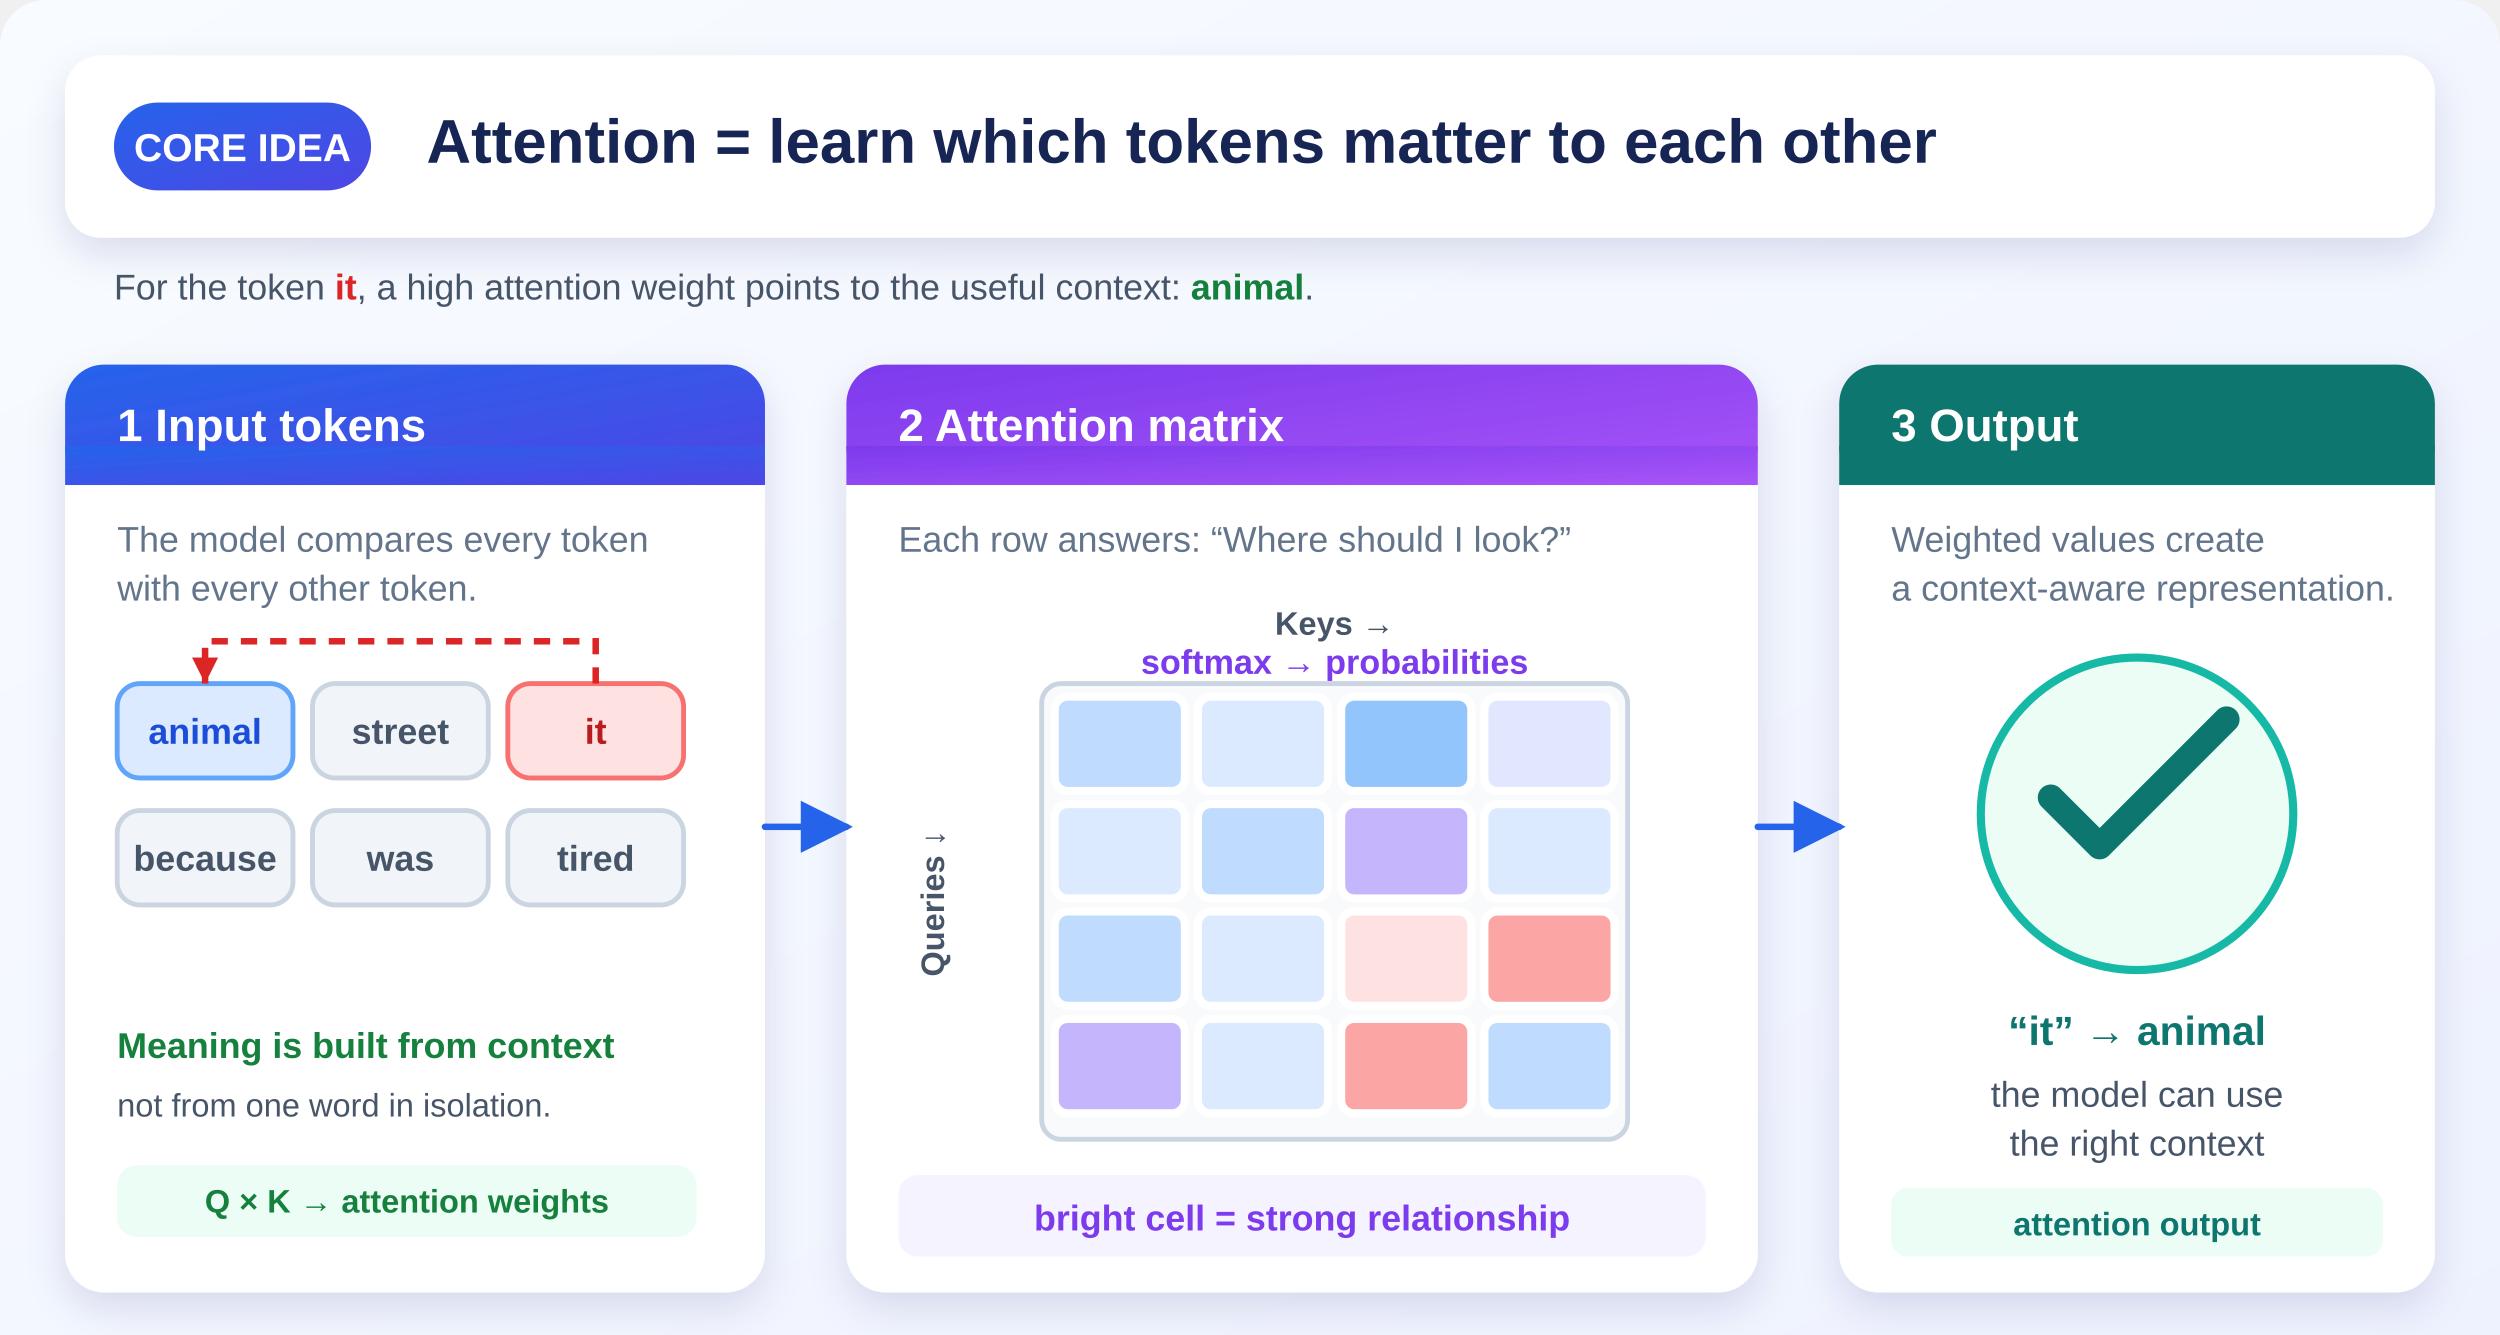
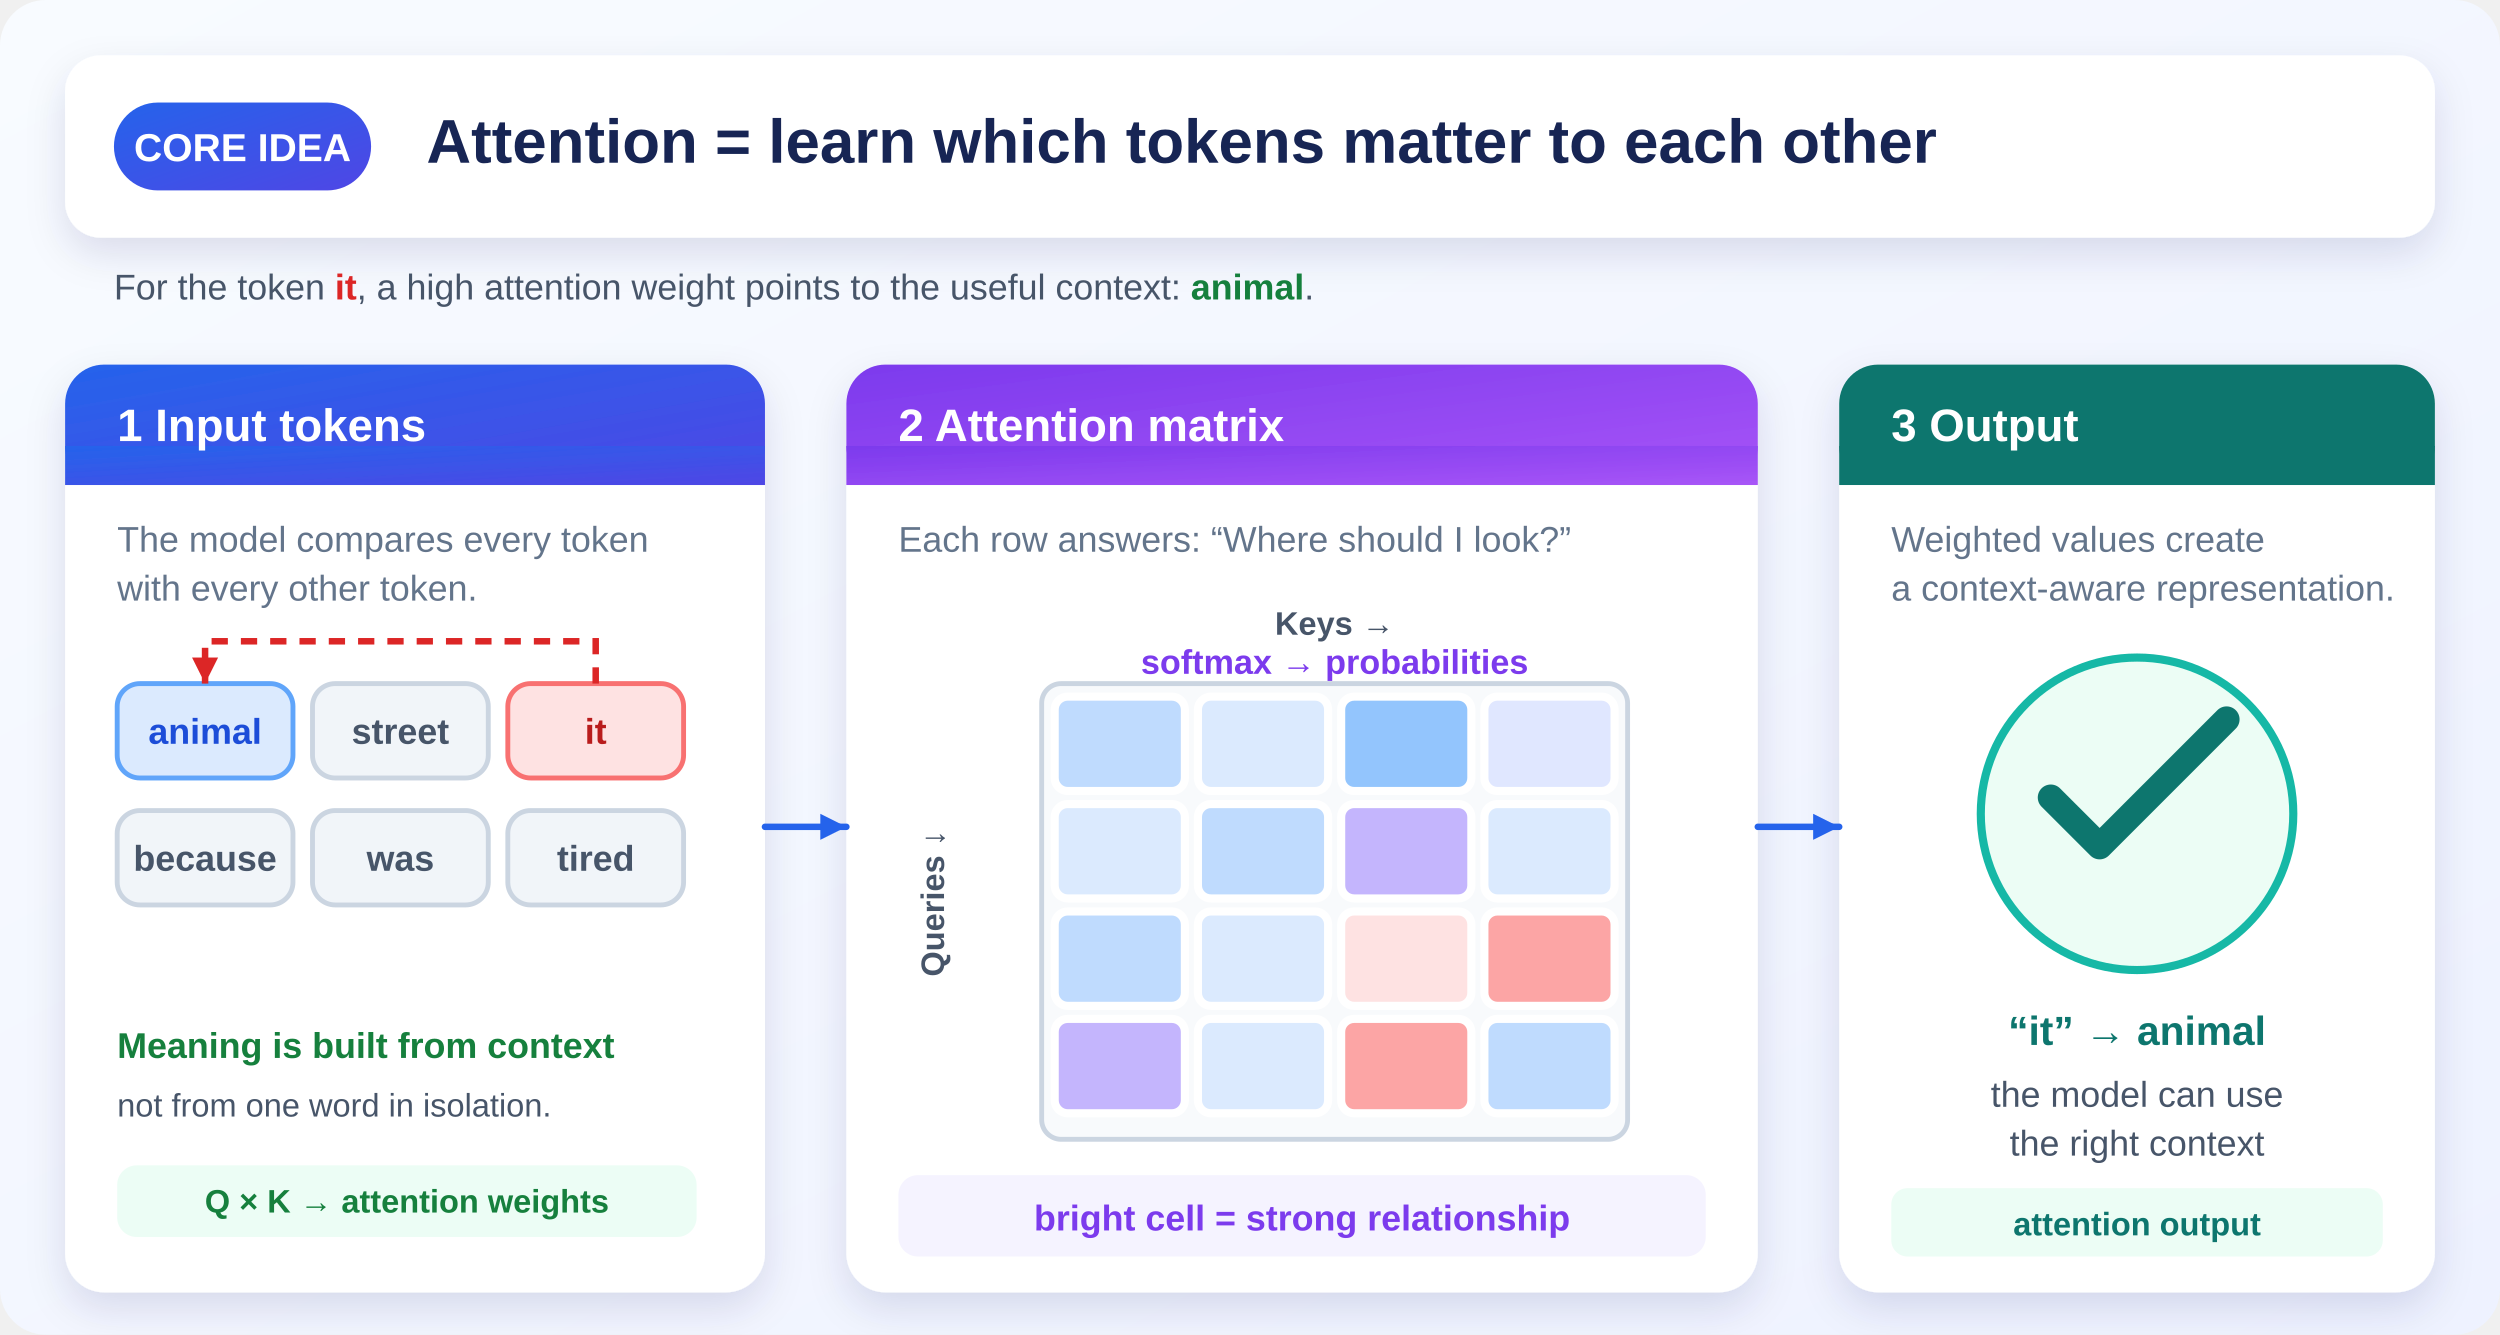
<svg xmlns="http://www.w3.org/2000/svg" viewBox="0 0 1536 820" role="img" aria-label="Attention weights: Query and Key determine how each token focuses on the others">
  <defs>
    <linearGradient id="bg" x1="0" y1="0" x2="1" y2="1">
      <stop stop-color="#f8fbff" />
      <stop offset="1" stop-color="#eef2ff" />
    </linearGradient>
    <linearGradient id="blue" x1="0" y1="0" x2="1" y2="1">
      <stop stop-color="#2563eb" />
      <stop offset="1" stop-color="#4f46e5" />
    </linearGradient>
    <linearGradient id="violet" x1="0" y1="0" x2="1" y2="1">
      <stop stop-color="#7c3aed" />
      <stop offset="1" stop-color="#a855f7" />
    </linearGradient>
    <filter id="shadow" x="-20%" y="-20%" width="140%" height="150%">
      <feDropShadow dx="0" dy="10" stdDeviation="12" flood-color="#172554" flood-opacity=".12" />
    </filter>
-     <marker id="arrow" markerWidth="8" markerHeight="8" refX="7" refY="4" orient="auto">
+     <marker id="arrow" markerWidth="4" markerHeight="4" refX="8" refY="4" markerUnits="strokeWidth" viewBox="0 0 8 8" orient="auto">
      <path d="M0 0L8 4L0 8Z" fill="#2563eb" />
    </marker>
    <marker id="red-arrow" markerWidth="4" markerHeight="4" refX="8" refY="4" markerUnits="strokeWidth" viewBox="0 0 8 8" orient="auto">
      <path d="M0 0L8 4L0 8Z" fill="#dc2626" />
    </marker>
  </defs>
-   <rect width="1536" height="860" rx="28" fill="url(#bg)" />
+   <rect width="1536" height="820" rx="28" fill="url(#bg)" />
  <rect x="40" y="34" width="1456" height="112" rx="22" fill="#fff" filter="url(#shadow)" />
  <rect x="70" y="63" width="158" height="54" rx="27" fill="url(#blue)" />
  <text x="149" y="99" text-anchor="middle" font-family="Arial, sans-serif" font-size="24" font-weight="700" fill="#fff">CORE IDEA</text>
  <text x="262" y="100" font-family="Arial, sans-serif" font-size="38" font-weight="700" fill="#172554">Attention = learn which tokens matter to each other</text>
  <text x="70" y="184" font-family="Arial, sans-serif" font-size="22" fill="#475569">For the token <tspan font-weight="700" fill="#dc2626">it</tspan>, a high attention weight points to the useful context: <tspan font-weight="700" fill="#15803d">animal</tspan>.</text>
  <g filter="url(#shadow)">
    <rect x="40" y="224" width="430" height="570" rx="24" fill="#fff" />
    <rect x="40" y="224" width="430" height="74" rx="24" fill="url(#blue)" />
    <rect x="40" y="274" width="430" height="24" fill="url(#blue)" />
    <text x="72" y="271" font-family="Arial, sans-serif" font-size="28" font-weight="700" fill="#fff">1  Input tokens</text>
    <text x="72" y="339" font-family="Arial, sans-serif" font-size="22" fill="#64748b">The model compares every token</text>
    <text x="72" y="369" font-family="Arial, sans-serif" font-size="22" fill="#64748b">with every other token.</text>
    <g font-family="Arial, sans-serif" font-size="22" font-weight="700" text-anchor="middle">
      <rect x="72" y="420" width="108" height="58" rx="14" fill="#dbeafe" stroke="#60a5fa" stroke-width="3" />
      <text x="126" y="457" fill="#1d4ed8">animal</text>
      <rect x="192" y="420" width="108" height="58" rx="14" fill="#f1f5f9" stroke="#cbd5e1" stroke-width="3" />
      <text x="246" y="457" fill="#475569">street</text>
      <rect x="312" y="420" width="108" height="58" rx="14" fill="#fee2e2" stroke="#f87171" stroke-width="3" />
      <text x="366" y="457" fill="#b91c1c">it</text>
      <rect x="72" y="498" width="108" height="58" rx="14" fill="#f1f5f9" stroke="#cbd5e1" stroke-width="3" />
      <text x="126" y="535" fill="#475569">because</text>
      <rect x="192" y="498" width="108" height="58" rx="14" fill="#f1f5f9" stroke="#cbd5e1" stroke-width="3" />
      <text x="246" y="535" fill="#475569">was</text>
      <rect x="312" y="498" width="108" height="58" rx="14" fill="#f1f5f9" stroke="#cbd5e1" stroke-width="3" />
      <text x="366" y="535" fill="#475569">tired</text>
    </g>
    <path d="M366 420V394H126V420" fill="none" stroke="#dc2626" stroke-width="4" stroke-dasharray="10 8" marker-end="url(#red-arrow)" />
    <text x="72" y="650" font-family="Arial, sans-serif" font-size="22" font-weight="700" fill="#15803d">Meaning is built from context</text>
    <text x="72" y="686" font-family="Arial, sans-serif" font-size="20" fill="#475569">not from one word in isolation.</text>
    <rect x="72" y="716" width="356" height="44" rx="12" fill="#ecfdf5" />
    <text x="250" y="745" text-anchor="middle" font-family="Arial, sans-serif" font-size="20" font-weight="700" fill="#15803d">Q × K → attention weights</text>
  </g>
  <g filter="url(#shadow)">
    <rect x="520" y="224" width="560" height="570" rx="24" fill="#fff" />
    <rect x="520" y="224" width="560" height="74" rx="24" fill="url(#violet)" />
    <rect x="520" y="274" width="560" height="24" fill="url(#violet)" />
    <text x="552" y="271" font-family="Arial, sans-serif" font-size="28" font-weight="700" fill="#fff">2  Attention matrix</text>
    <text x="552" y="339" font-family="Arial, sans-serif" font-size="22" fill="#64748b">Each row answers: “Where should I look?”</text>
    <text x="820" y="390" text-anchor="middle" font-family="Arial, sans-serif" font-size="20" font-weight="700" fill="#475569">Keys →</text>
    <text x="580" y="555" transform="rotate(-90 580 555)" text-anchor="middle" font-family="Arial, sans-serif" font-size="20" font-weight="700" fill="#475569">Queries ↓</text>
    <text x="820" y="414" text-anchor="middle" font-family="Arial, sans-serif" font-size="21" font-weight="700" fill="#7c3aed">softmax → probabilities</text>
    <g transform="translate(640 420)">
      <rect width="360" height="280" rx="12" fill="#f8fafc" stroke="#cbd5e1" stroke-width="3" />
      <g stroke="#fff" stroke-width="5">
        <rect x="8" y="8" width="80" height="58" rx="8" fill="#bfdbfe" />
        <rect x="96" y="8" width="80" height="58" rx="8" fill="#dbeafe" />
        <rect x="184" y="8" width="80" height="58" rx="8" fill="#93c5fd" />
        <rect x="272" y="8" width="80" height="58" rx="8" fill="#e0e7ff" />
        <rect x="8" y="74" width="80" height="58" rx="8" fill="#dbeafe" />
        <rect x="96" y="74" width="80" height="58" rx="8" fill="#bfdbfe" />
        <rect x="184" y="74" width="80" height="58" rx="8" fill="#c4b5fd" />
        <rect x="272" y="74" width="80" height="58" rx="8" fill="#dbeafe" />
        <rect x="8" y="140" width="80" height="58" rx="8" fill="#bfdbfe" />
        <rect x="96" y="140" width="80" height="58" rx="8" fill="#dbeafe" />
        <rect x="184" y="140" width="80" height="58" rx="8" fill="#fee2e2" />
        <rect x="272" y="140" width="80" height="58" rx="8" fill="#fca5a5" />
        <rect x="8" y="206" width="80" height="58" rx="8" fill="#c4b5fd" />
        <rect x="96" y="206" width="80" height="58" rx="8" fill="#dbeafe" />
        <rect x="184" y="206" width="80" height="58" rx="8" fill="#fca5a5" />
        <rect x="272" y="206" width="80" height="58" rx="8" fill="#bfdbfe" />
      </g>
    </g>
    <rect x="552" y="722" width="496" height="50" rx="12" fill="#f5f3ff" />
    <text x="800" y="756" text-anchor="middle" font-family="Arial, sans-serif" font-size="22" font-weight="700" fill="#7c3aed">bright cell = strong relationship</text>
  </g>
  <g filter="url(#shadow)">
    <rect x="1130" y="224" width="366" height="570" rx="24" fill="#fff" />
    <rect x="1130" y="224" width="366" height="74" rx="24" fill="#0f766e" />
    <rect x="1130" y="274" width="366" height="24" fill="#0f766e" />
    <text x="1162" y="271" font-family="Arial, sans-serif" font-size="28" font-weight="700" fill="#fff">3  Output</text>
    <text x="1162" y="339" font-family="Arial, sans-serif" font-size="22" fill="#64748b">Weighted values create</text>
    <text x="1162" y="369" font-family="Arial, sans-serif" font-size="22" fill="#64748b">a context-aware representation.</text>
    <circle cx="1313" cy="500" r="96" fill="#ecfdf5" stroke="#14b8a6" stroke-width="5" />
    <path d="M1260 490 L1290 520 L1368 442" fill="none" stroke="#0f766e" stroke-width="16" stroke-linecap="round" stroke-linejoin="round" />
    <text x="1313" y="642" text-anchor="middle" font-family="Arial, sans-serif" font-size="25" font-weight="700" fill="#0f766e">“it” → animal</text>
    <text x="1313" y="680" text-anchor="middle" font-family="Arial, sans-serif" font-size="22" fill="#475569">the model can use</text>
    <text x="1313" y="710" text-anchor="middle" font-family="Arial, sans-serif" font-size="22" fill="#475569">the right context</text>
    <rect x="1162" y="730" width="302" height="42" rx="10" fill="#ecfdf5" />
    <text x="1313" y="759" text-anchor="middle" font-family="Arial, sans-serif" font-size="20" font-weight="700" fill="#0f766e">attention output</text>
  </g>
  <path d="M470 508 H520" stroke="#2563eb" stroke-width="4" stroke-linecap="round" marker-end="url(#arrow)" />
  <path d="M1080 508 H1130" stroke="#2563eb" stroke-width="4" stroke-linecap="round" marker-end="url(#arrow)" />
</svg>
